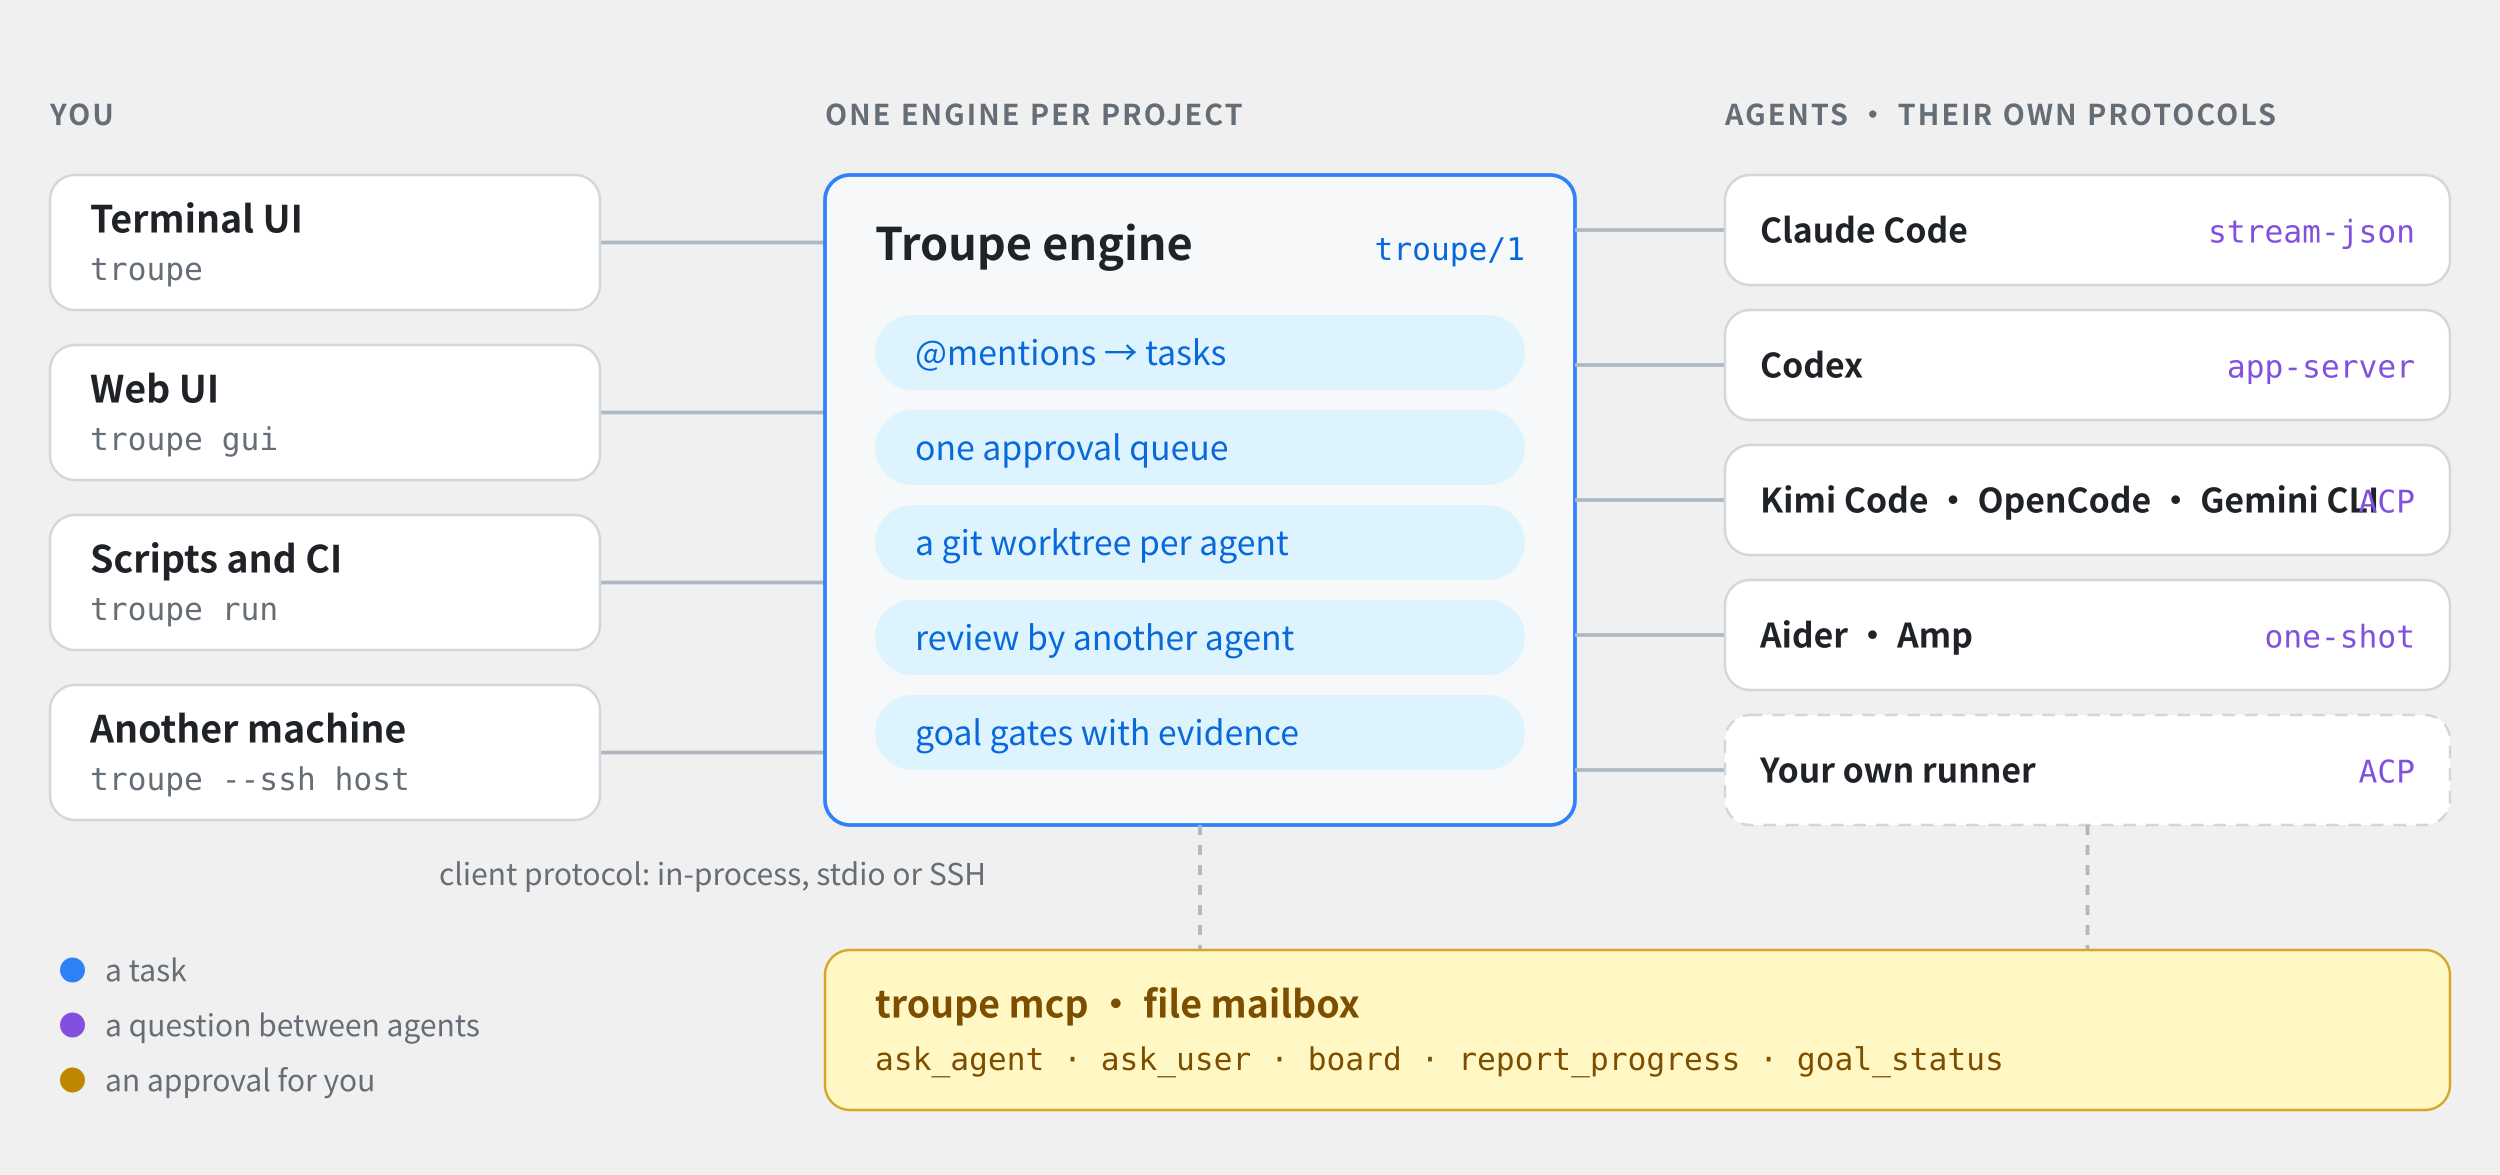
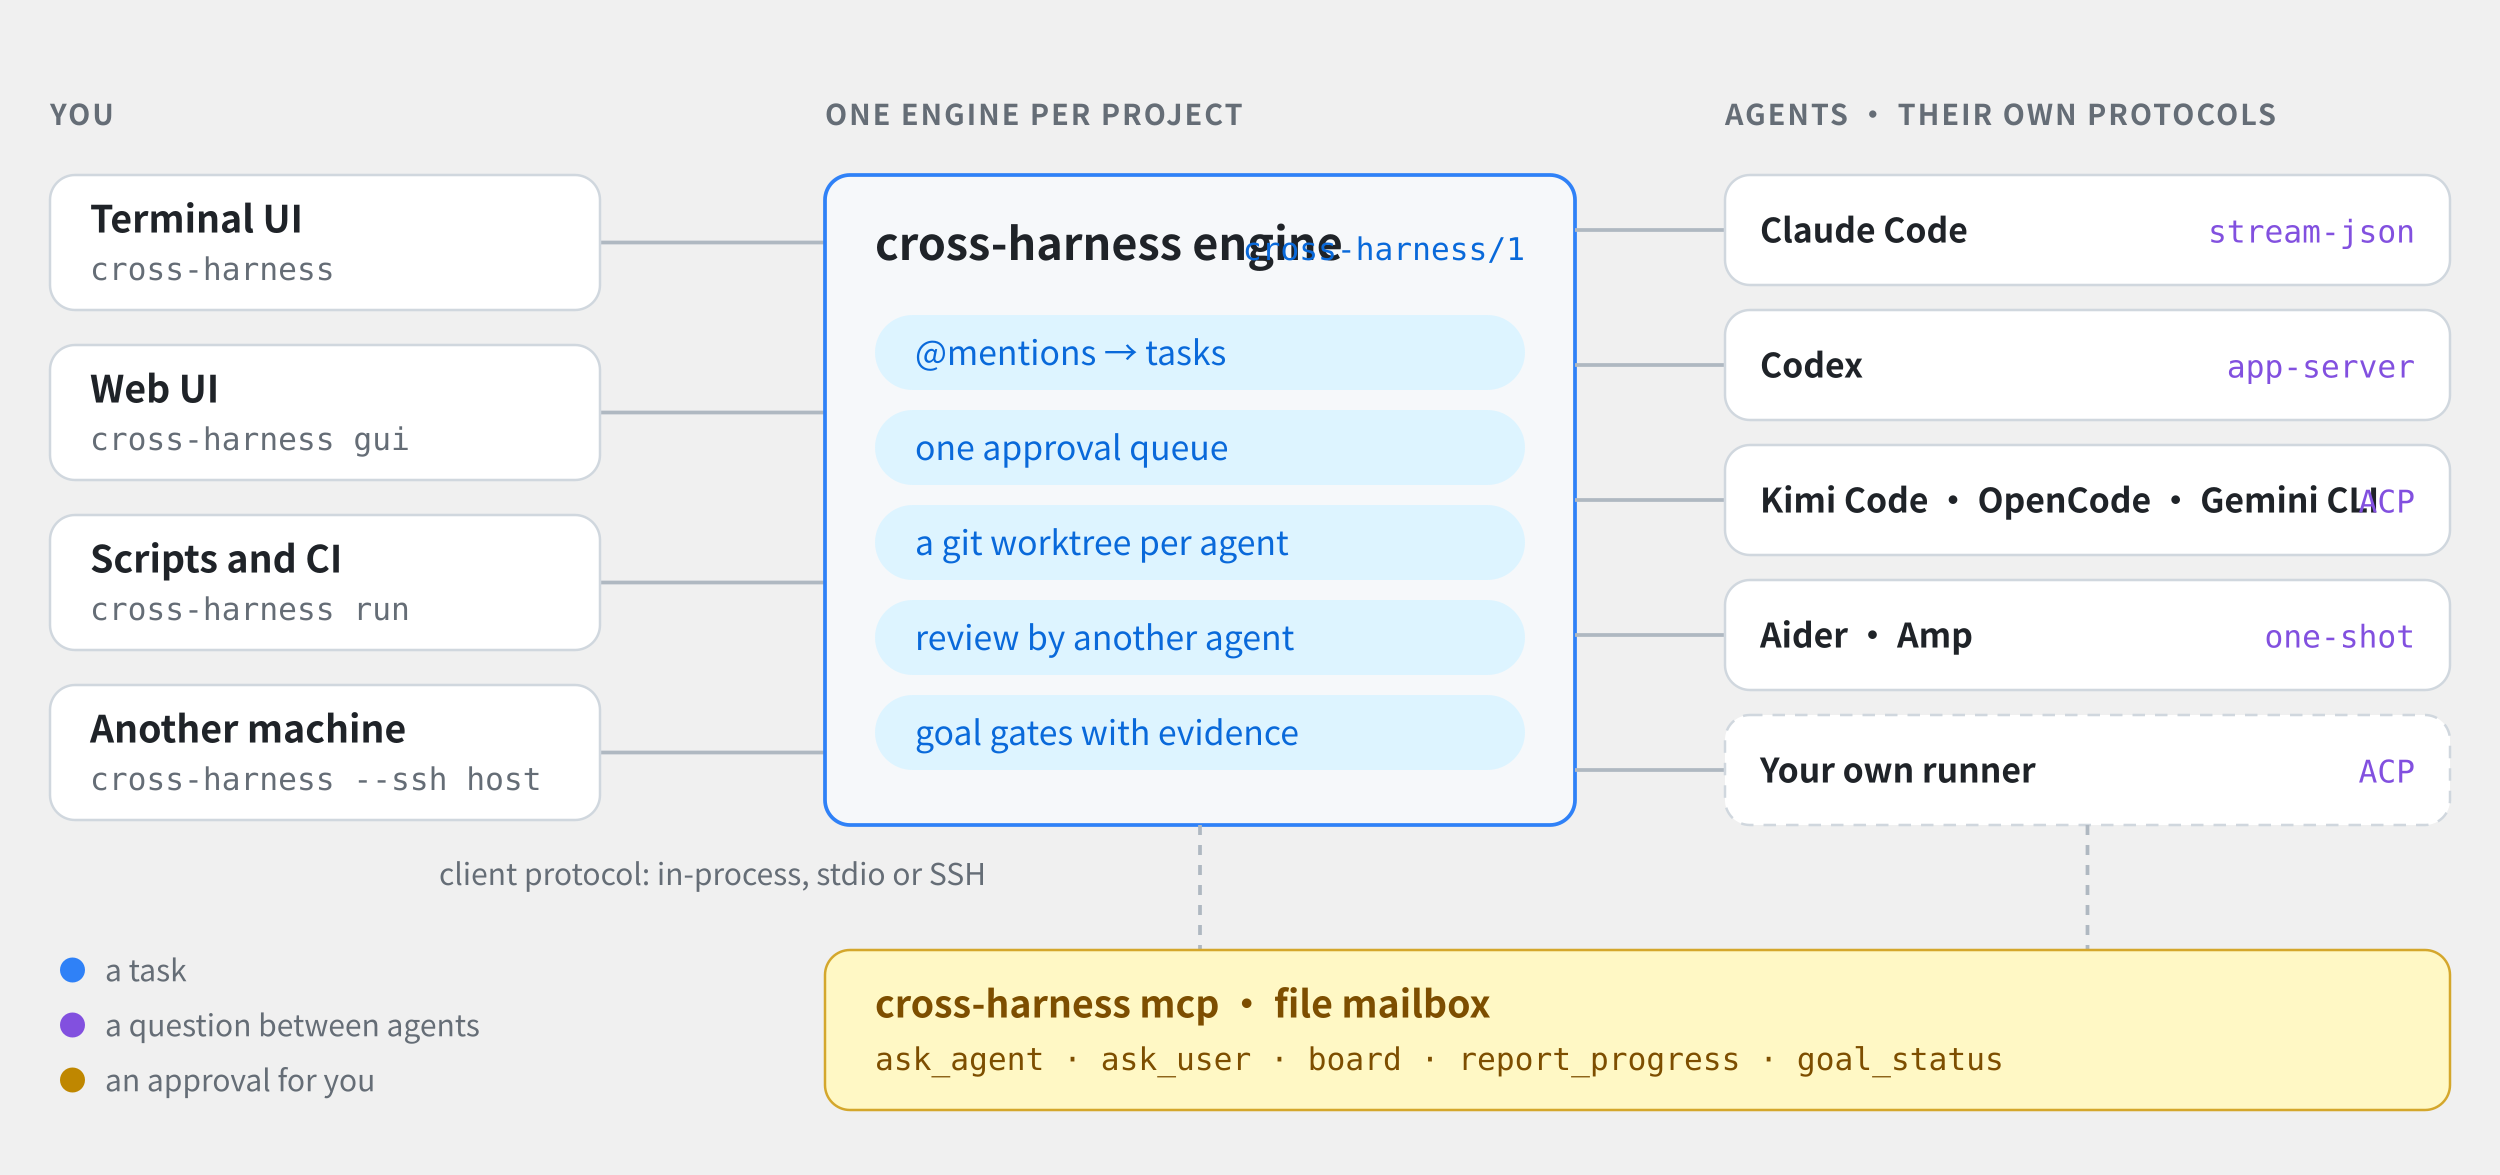
- <svg xmlns="http://www.w3.org/2000/svg" viewBox="0 0 1000 470" width="1000" height="470" role="img" aria-label="How Troupe works: interfaces talk to one engine per project; the engine reaches each agent through the protocol its vendor ships; agents call Troupe back through a file mailbox.">
+ <svg xmlns="http://www.w3.org/2000/svg" viewBox="0 0 1000 470" width="1000" height="470" role="img" aria-label="How cross-harness works: interfaces talk to one engine per project; the engine reaches each agent through the protocol its vendor ships; agents call cross-harness back through a file mailbox.">
  <style>
text{font-family:system-ui,-apple-system,BlinkMacSystemFont,"Segoe UI","PingFang SC","Microsoft YaHei","Noto Sans CJK SC",Helvetica,Arial,sans-serif;fill:#1f2328}.mono{font-family:ui-monospace,SFMono-Regular,"SF Mono",Menlo,Consolas,monospace;font-size:12.5px;fill:#656d76}
.caps{font-size:11.5px;font-weight:700;letter-spacing:.8px;fill:#656d76}.name{font-size:15px;font-weight:600}.small{font-size:13.5px}.title{font-size:18px;font-weight:700}.note{font-size:12px;fill:#656d76}.left{text-anchor:start}
.card{fill:#ffffff;stroke:#d0d7de}.own{stroke-dasharray:5 4}.engine{fill:#f6f8fa;stroke:#2f81f7;stroke-width:1.5}.pill{fill:#ddf4ff}.pilltext{font-size:13.5px;fill:#0969da}.accent{fill:#0969da}.tag{fill:#8250df}
.mail{fill:#fff8c5;stroke:#d4a72c}.mailtext{fill:#7d4e00}.wire{fill:none;stroke:#afb8c1;stroke-width:1.5}.dashed{stroke-dasharray:4 4}
.dot{opacity:0;animation-duration:9s;animation-iteration-count:infinite;animation-timing-function:linear}.task{fill:#2f81f7}.ask{fill:#8250df}.approve{fill:#bf8700}
@media (prefers-reduced-motion:reduce){.dot{animation:none}}
@media (prefers-color-scheme:dark){text{fill:#e6edf3}.mono,.caps,.note{fill:#8b949e}.card{fill:#161b22;stroke:#30363d}.engine{fill:#0d1117;stroke:#2f81f7}.pill{fill:#12263b}.pilltext,.accent{fill:#58a6ff}.tag{fill:#bc8cff}.mail{fill:#2b2111;stroke:#9e6a03}.mailtext{fill:#e3b341}.wire{stroke:#484f58}.task{fill:#58a6ff}.ask{fill:#bc8cff}.approve{fill:#d29922}}
@keyframes t1{0%,2.22%{transform:translate(240px,97px);opacity:0}3.89%{opacity:1}2.22%{transform:translate(240px,97px)}5.56%{transform:translate(330px,97px)}16.67%{transform:translate(630px,92px)}18.89%{transform:translate(690px,92px)}18.89%{opacity:1}22.22%{opacity:0;transform:translate(690px,92px)}100%{opacity:0}}
@keyframes t2{0%,2.22%{transform:translate(240px,97px);opacity:0}3.89%{opacity:1}2.22%{transform:translate(240px,97px)}5.75%{transform:translate(330px,97px)}17.65%{transform:translate(630px,146px)}20.00%{transform:translate(690px,146px)}20.00%{opacity:1}23.33%{opacity:0;transform:translate(690px,146px)}100%{opacity:0}}
@keyframes t3{0%,2.22%{transform:translate(240px,97px);opacity:0}3.89%{opacity:1}2.22%{transform:translate(240px,97px)}5.86%{transform:translate(330px,97px)}18.69%{transform:translate(630px,200px)}21.11%{transform:translate(690px,200px)}21.11%{opacity:1}24.44%{opacity:0;transform:translate(690px,200px)}100%{opacity:0}}
@keyframes q1{0%,28.89%{transform:translate(835px,330px);opacity:0}30.56%{opacity:1}28.89%{transform:translate(835px,330px)}30.81%{transform:translate(835px,380px)}44.44%{transform:translate(480px,380px)}46.36%{transform:translate(480px,330px)}55.47%{transform:translate(630px,146px)}57.78%{transform:translate(690px,146px)}57.78%{opacity:1}61.11%{opacity:0;transform:translate(690px,146px)}100%{opacity:0}}
@keyframes a1{0%,64.44%{transform:translate(690px,92px);opacity:0}66.11%{opacity:1}64.44%{transform:translate(690px,92px)}66.67%{transform:translate(630px,92px)}77.78%{transform:translate(330px,97px)}81.11%{transform:translate(240px,97px)}81.11%{opacity:1}84.44%{opacity:0;transform:translate(240px,97px)}100%{opacity:0}}
</style>
  <text x="20" y="50" class="caps">YOU</text>
  <text x="330" y="50" class="caps">ONE ENGINE PER PROJECT</text>
  <text x="690" y="50" class="caps">AGENTS · THEIR OWN PROTOCOLS</text>
  <path d="M240 97H330" class="wire" />
  <rect x="20" y="70" width="220" height="54" rx="10" class="card" />
  <text x="36" y="93" class="name">Terminal UI</text>
-   <text x="36" y="112" class="mono">troupe</text>
+   <text x="36" y="112" class="mono">cross-harness</text>
  <path d="M240 165H330" class="wire" />
  <rect x="20" y="138" width="220" height="54" rx="10" class="card" />
  <text x="36" y="161" class="name">Web UI</text>
-   <text x="36" y="180" class="mono">troupe gui</text>
+   <text x="36" y="180" class="mono">cross-harness gui</text>
  <path d="M240 233H330" class="wire" />
  <rect x="20" y="206" width="220" height="54" rx="10" class="card" />
  <text x="36" y="229" class="name">Scripts and CI</text>
-   <text x="36" y="248" class="mono">troupe run</text>
+   <text x="36" y="248" class="mono">cross-harness run</text>
  <path d="M240 301H330" class="wire" />
  <rect x="20" y="274" width="220" height="54" rx="10" class="card" />
  <text x="36" y="297" class="name">Another machine</text>
-   <text x="36" y="316" class="mono">troupe --ssh host</text>
+   <text x="36" y="316" class="mono">cross-harness --ssh host</text>
  <text x="285" y="354" text-anchor="middle" class="note">client protocol: in-process, stdio or SSH</text>
  <rect x="330" y="70" width="300" height="260" rx="10" class="engine" />
-   <text x="350" y="104" class="title">Troupe engine</text>
-   <text x="610" y="104" text-anchor="end" class="mono accent">troupe/1</text>
+   <text x="350" y="104" class="title">cross-harness engine</text>
+   <text x="610" y="104" text-anchor="end" class="mono accent">cross-harness/1</text>
  <rect x="350" y="126" width="260" height="30" rx="15" class="pill" />
  <text x="366" y="146" class="pilltext">@mentions → tasks</text>
  <rect x="350" y="164" width="260" height="30" rx="15" class="pill" />
  <text x="366" y="184" class="pilltext">one approval queue</text>
  <rect x="350" y="202" width="260" height="30" rx="15" class="pill" />
  <text x="366" y="222" class="pilltext">a git worktree per agent</text>
  <rect x="350" y="240" width="260" height="30" rx="15" class="pill" />
  <text x="366" y="260" class="pilltext">review by another agent</text>
  <rect x="350" y="278" width="260" height="30" rx="15" class="pill" />
  <text x="366" y="298" class="pilltext">goal gates with evidence</text>
  <path d="M630 92H690" class="wire" />
  <rect x="690" y="70" width="290" height="44" rx="10" class="card" />
  <text x="704" y="97" class="name small">Claude Code</text>
  <text x="966" y="97" text-anchor="end" class="mono tag">stream-json</text>
  <path d="M630 146H690" class="wire" />
  <rect x="690" y="124" width="290" height="44" rx="10" class="card" />
  <text x="704" y="151" class="name small">Codex</text>
  <text x="966" y="151" text-anchor="end" class="mono tag">app-server</text>
  <path d="M630 200H690" class="wire" />
  <rect x="690" y="178" width="290" height="44" rx="10" class="card" />
  <text x="704" y="205" class="name small">Kimi Code · OpenCode · Gemini CLI</text>
  <text x="966" y="205" text-anchor="end" class="mono tag">ACP</text>
  <path d="M630 254H690" class="wire" />
  <rect x="690" y="232" width="290" height="44" rx="10" class="card" />
  <text x="704" y="259" class="name small">Aider · Amp</text>
  <text x="966" y="259" text-anchor="end" class="mono tag">one-shot</text>
  <path d="M630 308H690" class="wire" />
  <rect x="690" y="286" width="290" height="44" rx="10" class="card own" />
  <text x="704" y="313" class="name small">Your own runner</text>
  <text x="966" y="313" text-anchor="end" class="mono tag">ACP</text>
  <path d="M835 330V380" class="wire dashed" />
  <path d="M480 330V380" class="wire dashed" />
  <rect x="330" y="380" width="650" height="64" rx="10" class="mail" />
-   <text x="350" y="407" class="name mailtext">troupe mcp · file mailbox</text>
+   <text x="350" y="407" class="name mailtext">cross-harness mcp · file mailbox</text>
  <text x="350" y="428" class="mono mailtext">ask_agent · ask_user · board · report_progress · goal_status</text>
  <circle cx="29" cy="388" r="5" class="dot task" style="opacity:1;animation:none" />
  <text x="42" y="392.5" class="note left">a task</text>
  <circle cx="29" cy="410" r="5" class="dot ask" style="opacity:1;animation:none" />
  <text x="42" y="414.5" class="note left">a question between agents</text>
  <circle cx="29" cy="432" r="5" class="dot approve" style="opacity:1;animation:none" />
  <text x="42" y="436.5" class="note left">an approval for you</text>
  <circle r="5" class="dot task" style="animation-name:t1" />
  <circle r="5" class="dot task" style="animation-name:t2" />
  <circle r="5" class="dot task" style="animation-name:t3" />
  <circle r="5" class="dot ask" style="animation-name:q1" />
  <circle r="5" class="dot approve" style="animation-name:a1" />
</svg>
